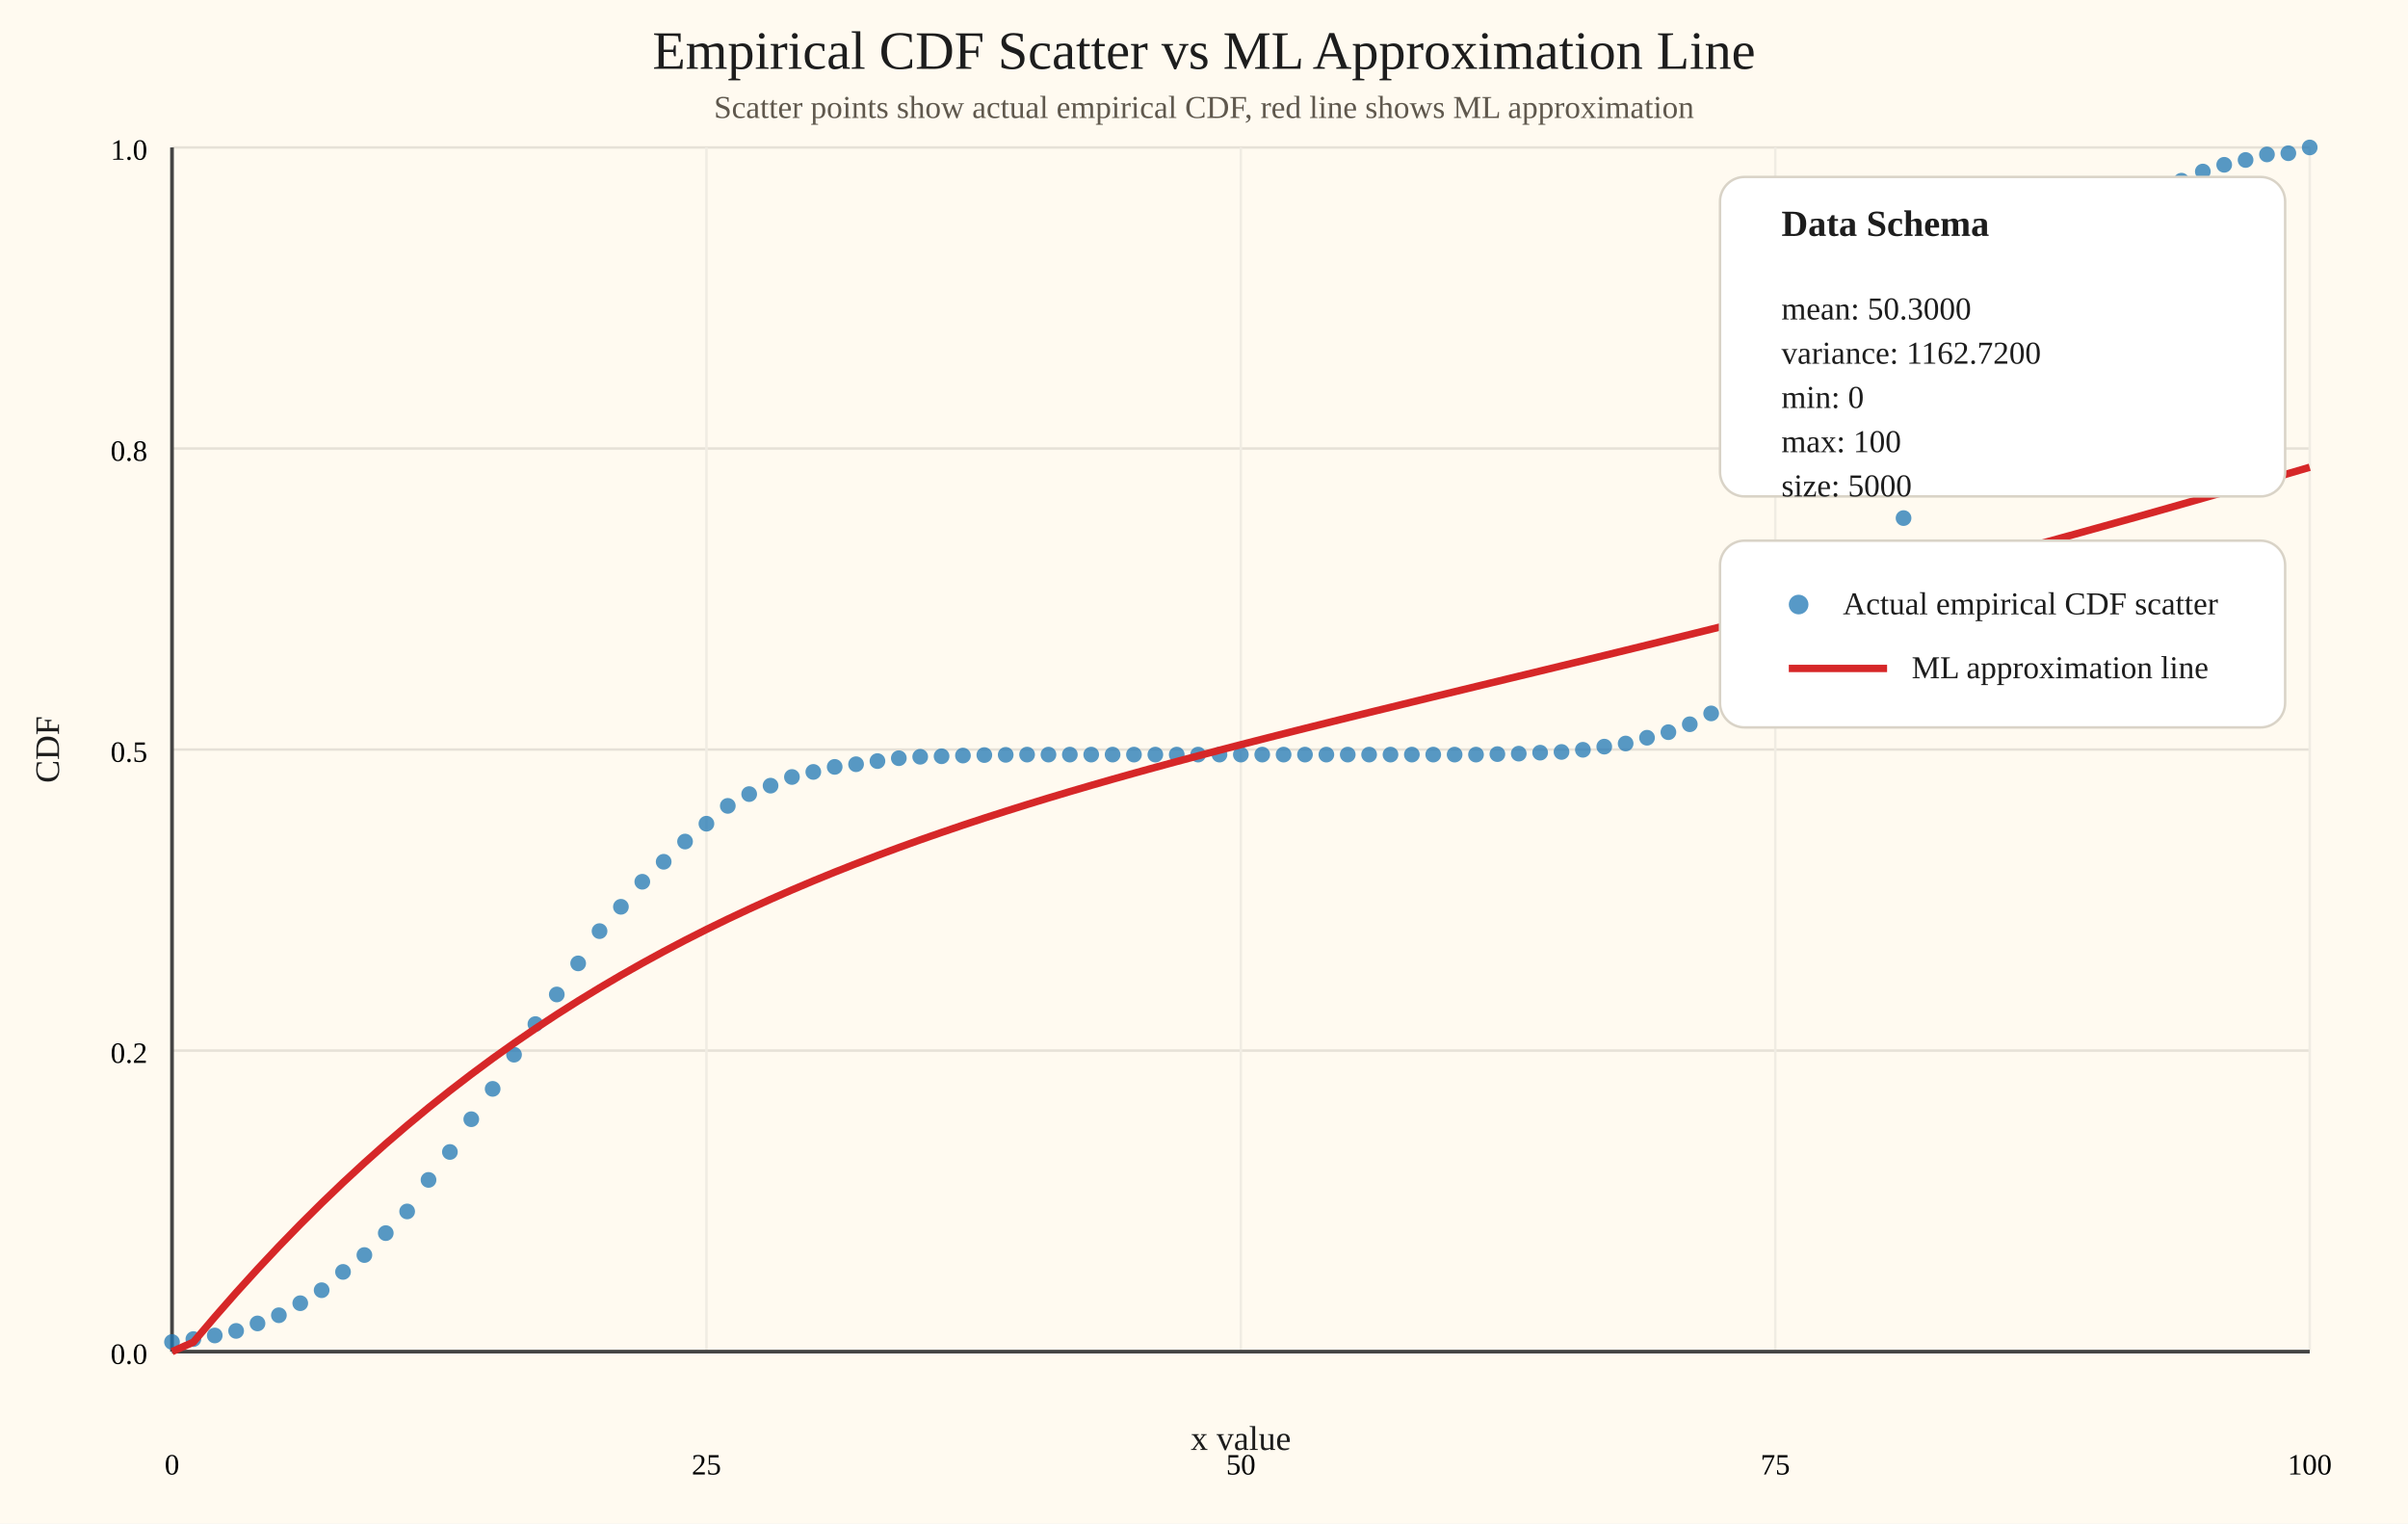
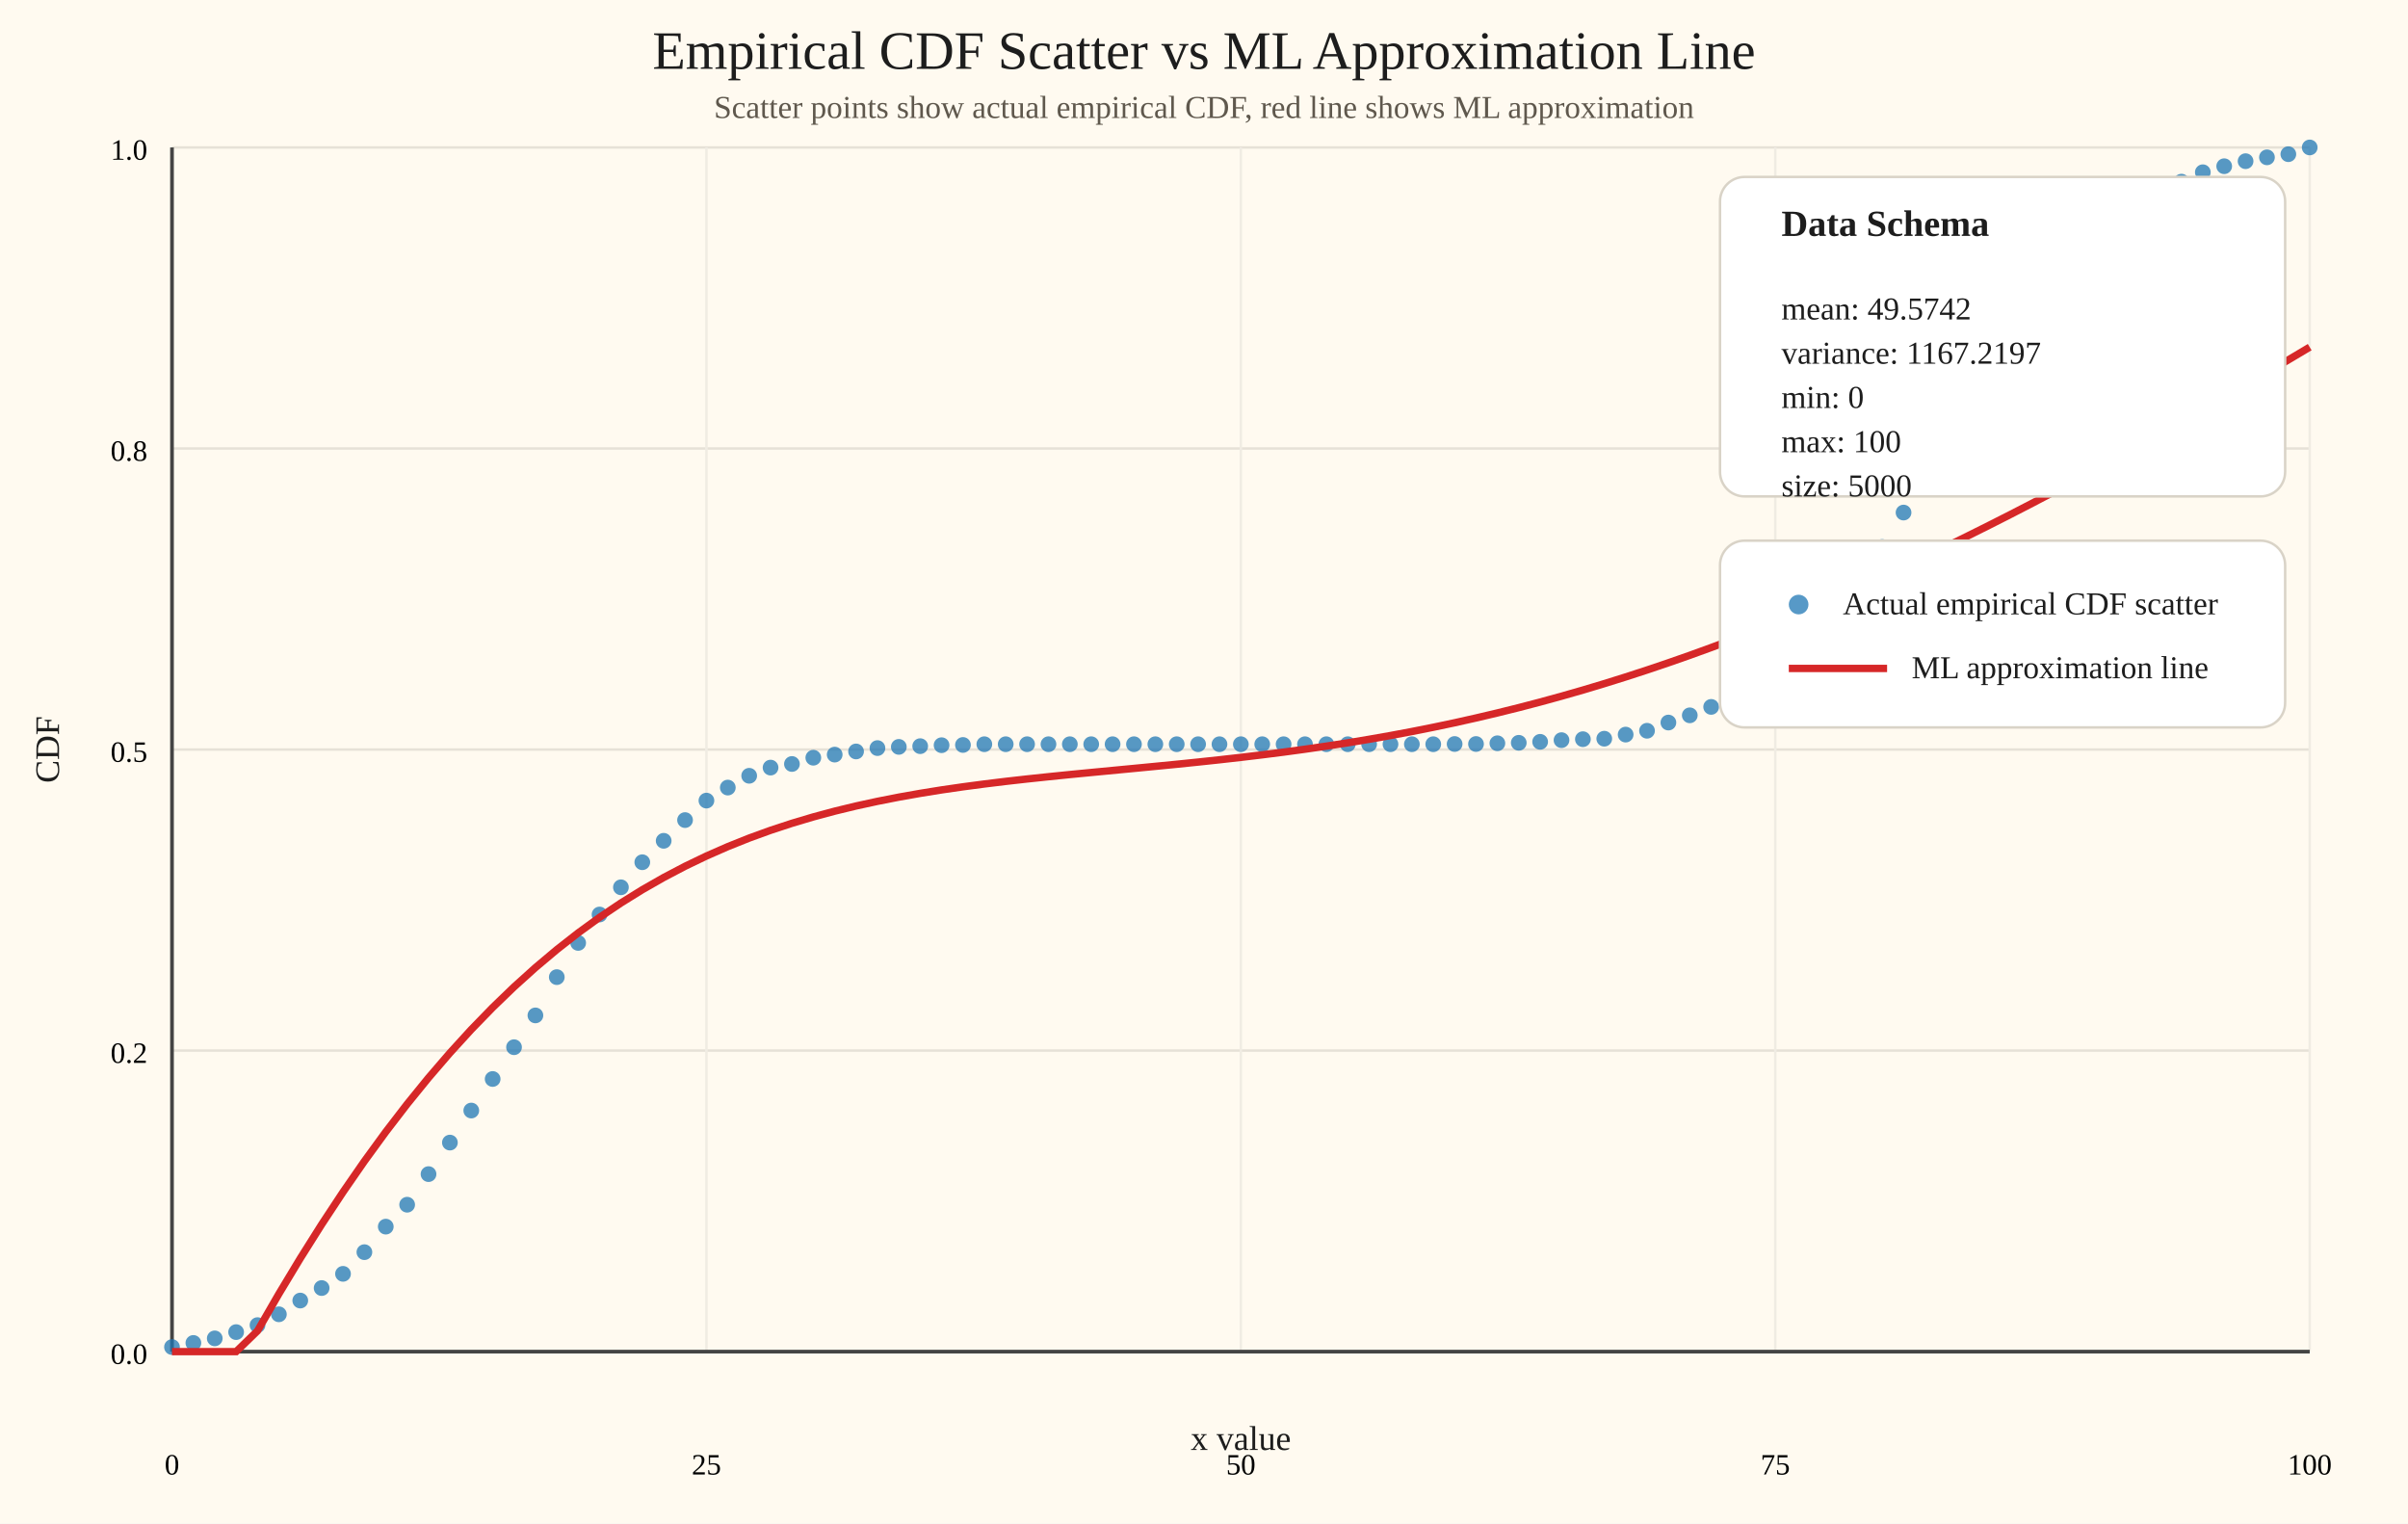
<svg xmlns="http://www.w3.org/2000/svg" width="980" height="620" viewBox="0 0 980 620">
  <rect width="100%" height="100%" fill="#fffaf0" />
  <text x="490.0" y="28" font-size="22" text-anchor="middle" fill="#1d1d1d">Empirical CDF Scatter vs ML Approximation Line</text>
  <text x="490.0" y="48" font-size="13" text-anchor="middle" fill="#5f584d">Scatter points show actual empirical CDF, red line shows ML approximation</text>
  <g>
    <line x1="70" y1="550.00" x2="940" y2="550.00" stroke="#e6e1d7" stroke-width="1" />
    <text x="60" y="555.00" font-size="12" text-anchor="end">0.0</text>
  </g>
  <g>
    <line x1="70" y1="427.50" x2="940" y2="427.50" stroke="#e6e1d7" stroke-width="1" />
    <text x="60" y="432.50" font-size="12" text-anchor="end">0.2</text>
  </g>
  <g>
    <line x1="70" y1="305.00" x2="940" y2="305.00" stroke="#e6e1d7" stroke-width="1" />
    <text x="60" y="310.00" font-size="12" text-anchor="end">0.5</text>
  </g>
  <g>
    <line x1="70" y1="182.50" x2="940" y2="182.50" stroke="#e6e1d7" stroke-width="1" />
    <text x="60" y="187.50" font-size="12" text-anchor="end">0.8</text>
  </g>
  <g>
    <line x1="70" y1="60.00" x2="940" y2="60.00" stroke="#e6e1d7" stroke-width="1" />
    <text x="60" y="65.00" font-size="12" text-anchor="end">1.0</text>
  </g>
  <g>
    <line x1="70.00" y1="60" x2="70.00" y2="550" stroke="#f0ece3" stroke-width="1" />
    <text x="70.00" y="600" font-size="12" text-anchor="middle">0</text>
  </g>
  <g>
    <line x1="287.50" y1="60" x2="287.50" y2="550" stroke="#f0ece3" stroke-width="1" />
    <text x="287.50" y="600" font-size="12" text-anchor="middle">25</text>
  </g>
  <g>
    <line x1="505.00" y1="60" x2="505.00" y2="550" stroke="#f0ece3" stroke-width="1" />
    <text x="505.00" y="600" font-size="12" text-anchor="middle">50</text>
  </g>
  <g>
    <line x1="722.50" y1="60" x2="722.50" y2="550" stroke="#f0ece3" stroke-width="1" />
    <text x="722.50" y="600" font-size="12" text-anchor="middle">75</text>
  </g>
  <g>
    <line x1="940.00" y1="60" x2="940.00" y2="550" stroke="#f0ece3" stroke-width="1" />
    <text x="940.00" y="600" font-size="12" text-anchor="middle">100</text>
  </g>
  <line x1="70" y1="60" x2="70" y2="550" stroke="#444" stroke-width="1.5" />
  <line x1="70" y1="550" x2="940" y2="550" stroke="#444" stroke-width="1.5" />
-   <circle cx="70.00" cy="546.08" r="3.2" fill="#1f77b4" fill-opacity="0.75" />
-   <circle cx="78.70" cy="544.90" r="3.2" fill="#1f77b4" fill-opacity="0.75" />
-   <circle cx="87.40" cy="543.43" r="3.2" fill="#1f77b4" fill-opacity="0.75" />
-   <circle cx="96.10" cy="541.57" r="3.2" fill="#1f77b4" fill-opacity="0.75" />
-   <circle cx="104.80" cy="538.53" r="3.2" fill="#1f77b4" fill-opacity="0.75" />
-   <circle cx="113.50" cy="535.20" r="3.2" fill="#1f77b4" fill-opacity="0.75" />
-   <circle cx="122.20" cy="530.30" r="3.2" fill="#1f77b4" fill-opacity="0.75" />
-   <circle cx="130.90" cy="525.01" r="3.2" fill="#1f77b4" fill-opacity="0.75" />
-   <circle cx="139.60" cy="517.56" r="3.2" fill="#1f77b4" fill-opacity="0.75" />
-   <circle cx="148.30" cy="510.70" r="3.2" fill="#1f77b4" fill-opacity="0.75" />
-   <circle cx="157.00" cy="501.78" r="3.2" fill="#1f77b4" fill-opacity="0.75" />
-   <circle cx="165.70" cy="492.96" r="3.2" fill="#1f77b4" fill-opacity="0.75" />
-   <circle cx="174.40" cy="480.13" r="3.2" fill="#1f77b4" fill-opacity="0.75" />
-   <circle cx="183.10" cy="468.76" r="3.2" fill="#1f77b4" fill-opacity="0.75" />
-   <circle cx="191.80" cy="455.43" r="3.2" fill="#1f77b4" fill-opacity="0.75" />
-   <circle cx="200.50" cy="443.08" r="3.2" fill="#1f77b4" fill-opacity="0.75" />
-   <circle cx="209.20" cy="429.17" r="3.2" fill="#1f77b4" fill-opacity="0.75" />
-   <circle cx="217.90" cy="416.72" r="3.2" fill="#1f77b4" fill-opacity="0.75" />
-   <circle cx="226.60" cy="404.67" r="3.2" fill="#1f77b4" fill-opacity="0.75" />
-   <circle cx="235.30" cy="392.02" r="3.2" fill="#1f77b4" fill-opacity="0.75" />
-   <circle cx="244.00" cy="378.89" r="3.2" fill="#1f77b4" fill-opacity="0.75" />
-   <circle cx="252.70" cy="368.99" r="3.2" fill="#1f77b4" fill-opacity="0.75" />
-   <circle cx="261.40" cy="358.80" r="3.2" fill="#1f77b4" fill-opacity="0.75" />
-   <circle cx="270.10" cy="350.67" r="3.2" fill="#1f77b4" fill-opacity="0.75" />
-   <circle cx="278.80" cy="342.44" r="3.2" fill="#1f77b4" fill-opacity="0.75" />
-   <circle cx="287.50" cy="335.18" r="3.2" fill="#1f77b4" fill-opacity="0.75" />
-   <circle cx="296.20" cy="327.93" r="3.2" fill="#1f77b4" fill-opacity="0.75" />
-   <circle cx="304.90" cy="323.13" r="3.2" fill="#1f77b4" fill-opacity="0.75" />
-   <circle cx="313.60" cy="319.70" r="3.2" fill="#1f77b4" fill-opacity="0.75" />
-   <circle cx="322.30" cy="316.17" r="3.2" fill="#1f77b4" fill-opacity="0.75" />
-   <circle cx="331.00" cy="314.11" r="3.2" fill="#1f77b4" fill-opacity="0.75" />
-   <circle cx="339.70" cy="312.06" r="3.2" fill="#1f77b4" fill-opacity="0.75" />
-   <circle cx="348.40" cy="310.98" r="3.2" fill="#1f77b4" fill-opacity="0.75" />
-   <circle cx="357.10" cy="309.70" r="3.2" fill="#1f77b4" fill-opacity="0.75" />
-   <circle cx="365.80" cy="308.53" r="3.2" fill="#1f77b4" fill-opacity="0.75" />
-   <circle cx="374.50" cy="307.94" r="3.2" fill="#1f77b4" fill-opacity="0.75" />
-   <circle cx="383.20" cy="307.74" r="3.2" fill="#1f77b4" fill-opacity="0.75" />
-   <circle cx="391.90" cy="307.45" r="3.2" fill="#1f77b4" fill-opacity="0.75" />
-   <circle cx="400.60" cy="307.25" r="3.2" fill="#1f77b4" fill-opacity="0.75" />
-   <circle cx="409.30" cy="307.16" r="3.2" fill="#1f77b4" fill-opacity="0.75" />
-   <circle cx="418.00" cy="307.06" r="3.2" fill="#1f77b4" fill-opacity="0.75" />
-   <circle cx="426.70" cy="307.06" r="3.2" fill="#1f77b4" fill-opacity="0.75" />
-   <circle cx="435.40" cy="307.06" r="3.2" fill="#1f77b4" fill-opacity="0.75" />
-   <circle cx="444.10" cy="307.06" r="3.2" fill="#1f77b4" fill-opacity="0.75" />
-   <circle cx="452.80" cy="307.06" r="3.2" fill="#1f77b4" fill-opacity="0.75" />
-   <circle cx="461.50" cy="307.06" r="3.2" fill="#1f77b4" fill-opacity="0.75" />
-   <circle cx="470.20" cy="307.06" r="3.2" fill="#1f77b4" fill-opacity="0.75" />
-   <circle cx="478.90" cy="307.06" r="3.2" fill="#1f77b4" fill-opacity="0.75" />
-   <circle cx="487.60" cy="307.06" r="3.2" fill="#1f77b4" fill-opacity="0.75" />
-   <circle cx="496.30" cy="307.06" r="3.2" fill="#1f77b4" fill-opacity="0.75" />
-   <circle cx="505.00" cy="307.06" r="3.2" fill="#1f77b4" fill-opacity="0.75" />
-   <circle cx="513.70" cy="307.06" r="3.2" fill="#1f77b4" fill-opacity="0.75" />
-   <circle cx="522.40" cy="307.06" r="3.2" fill="#1f77b4" fill-opacity="0.75" />
-   <circle cx="531.10" cy="307.06" r="3.2" fill="#1f77b4" fill-opacity="0.75" />
-   <circle cx="539.80" cy="307.06" r="3.2" fill="#1f77b4" fill-opacity="0.75" />
-   <circle cx="548.50" cy="307.06" r="3.2" fill="#1f77b4" fill-opacity="0.75" />
-   <circle cx="557.20" cy="307.06" r="3.2" fill="#1f77b4" fill-opacity="0.75" />
-   <circle cx="565.90" cy="307.06" r="3.2" fill="#1f77b4" fill-opacity="0.75" />
-   <circle cx="574.60" cy="307.06" r="3.2" fill="#1f77b4" fill-opacity="0.75" />
-   <circle cx="583.30" cy="307.06" r="3.2" fill="#1f77b4" fill-opacity="0.75" />
-   <circle cx="592.00" cy="307.06" r="3.2" fill="#1f77b4" fill-opacity="0.75" />
-   <circle cx="600.70" cy="307.06" r="3.2" fill="#1f77b4" fill-opacity="0.75" />
-   <circle cx="609.40" cy="306.86" r="3.2" fill="#1f77b4" fill-opacity="0.75" />
-   <circle cx="618.10" cy="306.67" r="3.2" fill="#1f77b4" fill-opacity="0.75" />
-   <circle cx="626.80" cy="306.27" r="3.2" fill="#1f77b4" fill-opacity="0.75" />
-   <circle cx="635.50" cy="305.98" r="3.2" fill="#1f77b4" fill-opacity="0.75" />
-   <circle cx="644.20" cy="305.10" r="3.2" fill="#1f77b4" fill-opacity="0.75" />
-   <circle cx="652.90" cy="303.82" r="3.2" fill="#1f77b4" fill-opacity="0.75" />
-   <circle cx="661.60" cy="302.55" r="3.2" fill="#1f77b4" fill-opacity="0.75" />
-   <circle cx="670.30" cy="300.20" r="3.2" fill="#1f77b4" fill-opacity="0.75" />
-   <circle cx="679.00" cy="297.94" r="3.2" fill="#1f77b4" fill-opacity="0.75" />
-   <circle cx="687.70" cy="294.71" r="3.2" fill="#1f77b4" fill-opacity="0.75" />
-   <circle cx="696.40" cy="290.30" r="3.2" fill="#1f77b4" fill-opacity="0.75" />
-   <circle cx="705.10" cy="285.69" r="3.2" fill="#1f77b4" fill-opacity="0.75" />
-   <circle cx="713.80" cy="280.70" r="3.2" fill="#1f77b4" fill-opacity="0.75" />
-   <circle cx="722.50" cy="272.95" r="3.2" fill="#1f77b4" fill-opacity="0.75" />
-   <circle cx="731.20" cy="264.62" r="3.2" fill="#1f77b4" fill-opacity="0.75" />
-   <circle cx="739.90" cy="255.90" r="3.2" fill="#1f77b4" fill-opacity="0.75" />
-   <circle cx="748.60" cy="246.20" r="3.2" fill="#1f77b4" fill-opacity="0.75" />
-   <circle cx="757.30" cy="235.03" r="3.2" fill="#1f77b4" fill-opacity="0.75" />
-   <circle cx="766.00" cy="223.76" r="3.2" fill="#1f77b4" fill-opacity="0.75" />
-   <circle cx="774.70" cy="210.82" r="3.2" fill="#1f77b4" fill-opacity="0.75" />
-   <circle cx="783.40" cy="197.79" r="3.2" fill="#1f77b4" fill-opacity="0.75" />
-   <circle cx="792.10" cy="182.89" r="3.2" fill="#1f77b4" fill-opacity="0.75" />
-   <circle cx="800.80" cy="169.47" r="3.2" fill="#1f77b4" fill-opacity="0.75" />
-   <circle cx="809.50" cy="156.24" r="3.2" fill="#1f77b4" fill-opacity="0.75" />
-   <circle cx="818.20" cy="143.79" r="3.2" fill="#1f77b4" fill-opacity="0.75" />
-   <circle cx="826.90" cy="131.25" r="3.2" fill="#1f77b4" fill-opacity="0.75" />
-   <circle cx="835.60" cy="119.78" r="3.2" fill="#1f77b4" fill-opacity="0.75" />
-   <circle cx="844.30" cy="108.80" r="3.2" fill="#1f77b4" fill-opacity="0.75" />
-   <circle cx="853.00" cy="99.49" r="3.2" fill="#1f77b4" fill-opacity="0.75" />
-   <circle cx="861.70" cy="90.77" r="3.2" fill="#1f77b4" fill-opacity="0.75" />
-   <circle cx="870.40" cy="83.23" r="3.2" fill="#1f77b4" fill-opacity="0.75" />
-   <circle cx="879.10" cy="78.62" r="3.2" fill="#1f77b4" fill-opacity="0.75" />
-   <circle cx="887.80" cy="73.52" r="3.2" fill="#1f77b4" fill-opacity="0.75" />
-   <circle cx="896.50" cy="69.80" r="3.2" fill="#1f77b4" fill-opacity="0.75" />
-   <circle cx="905.20" cy="67.06" r="3.2" fill="#1f77b4" fill-opacity="0.75" />
-   <circle cx="913.90" cy="65.10" r="3.2" fill="#1f77b4" fill-opacity="0.75" />
-   <circle cx="922.60" cy="62.84" r="3.2" fill="#1f77b4" fill-opacity="0.75" />
-   <circle cx="931.30" cy="62.35" r="3.2" fill="#1f77b4" fill-opacity="0.75" />
+   <circle cx="70.00" cy="548.14" r="3.2" fill="#1f77b4" fill-opacity="0.75" />
+   <circle cx="78.70" cy="546.47" r="3.2" fill="#1f77b4" fill-opacity="0.75" />
+   <circle cx="87.40" cy="544.61" r="3.2" fill="#1f77b4" fill-opacity="0.75" />
+   <circle cx="96.10" cy="542.06" r="3.2" fill="#1f77b4" fill-opacity="0.75" />
+   <circle cx="104.80" cy="539.22" r="3.2" fill="#1f77b4" fill-opacity="0.75" />
+   <circle cx="113.50" cy="534.81" r="3.2" fill="#1f77b4" fill-opacity="0.75" />
+   <circle cx="122.20" cy="529.22" r="3.2" fill="#1f77b4" fill-opacity="0.75" />
+   <circle cx="130.90" cy="524.13" r="3.2" fill="#1f77b4" fill-opacity="0.75" />
+   <circle cx="139.60" cy="518.35" r="3.2" fill="#1f77b4" fill-opacity="0.75" />
+   <circle cx="148.30" cy="509.53" r="3.2" fill="#1f77b4" fill-opacity="0.75" />
+   <circle cx="157.00" cy="499.14" r="3.2" fill="#1f77b4" fill-opacity="0.75" />
+   <circle cx="165.70" cy="490.22" r="3.2" fill="#1f77b4" fill-opacity="0.75" />
+   <circle cx="174.40" cy="477.77" r="3.2" fill="#1f77b4" fill-opacity="0.75" />
+   <circle cx="183.10" cy="464.94" r="3.2" fill="#1f77b4" fill-opacity="0.75" />
+   <circle cx="191.80" cy="451.90" r="3.2" fill="#1f77b4" fill-opacity="0.75" />
+   <circle cx="200.50" cy="439.06" r="3.2" fill="#1f77b4" fill-opacity="0.75" />
+   <circle cx="209.20" cy="426.13" r="3.2" fill="#1f77b4" fill-opacity="0.75" />
+   <circle cx="217.90" cy="413.19" r="3.2" fill="#1f77b4" fill-opacity="0.75" />
+   <circle cx="226.60" cy="397.61" r="3.2" fill="#1f77b4" fill-opacity="0.75" />
+   <circle cx="235.30" cy="383.69" r="3.2" fill="#1f77b4" fill-opacity="0.75" />
+   <circle cx="244.00" cy="372.13" r="3.2" fill="#1f77b4" fill-opacity="0.75" />
+   <circle cx="252.70" cy="361.06" r="3.2" fill="#1f77b4" fill-opacity="0.75" />
+   <circle cx="261.40" cy="350.86" r="3.2" fill="#1f77b4" fill-opacity="0.75" />
+   <circle cx="270.10" cy="342.14" r="3.2" fill="#1f77b4" fill-opacity="0.75" />
+   <circle cx="278.80" cy="333.71" r="3.2" fill="#1f77b4" fill-opacity="0.75" />
+   <circle cx="287.50" cy="325.78" r="3.2" fill="#1f77b4" fill-opacity="0.75" />
+   <circle cx="296.20" cy="320.48" r="3.2" fill="#1f77b4" fill-opacity="0.75" />
+   <circle cx="304.90" cy="315.68" r="3.2" fill="#1f77b4" fill-opacity="0.75" />
+   <circle cx="313.60" cy="312.35" r="3.2" fill="#1f77b4" fill-opacity="0.75" />
+   <circle cx="322.30" cy="310.88" r="3.2" fill="#1f77b4" fill-opacity="0.75" />
+   <circle cx="331.00" cy="308.33" r="3.2" fill="#1f77b4" fill-opacity="0.75" />
+   <circle cx="339.70" cy="307.06" r="3.2" fill="#1f77b4" fill-opacity="0.75" />
+   <circle cx="348.40" cy="305.78" r="3.2" fill="#1f77b4" fill-opacity="0.75" />
+   <circle cx="357.10" cy="304.41" r="3.2" fill="#1f77b4" fill-opacity="0.75" />
+   <circle cx="365.80" cy="303.92" r="3.2" fill="#1f77b4" fill-opacity="0.75" />
+   <circle cx="374.50" cy="303.63" r="3.2" fill="#1f77b4" fill-opacity="0.75" />
+   <circle cx="383.20" cy="303.24" r="3.2" fill="#1f77b4" fill-opacity="0.75" />
+   <circle cx="391.90" cy="303.14" r="3.2" fill="#1f77b4" fill-opacity="0.75" />
+   <circle cx="400.60" cy="302.84" r="3.2" fill="#1f77b4" fill-opacity="0.75" />
+   <circle cx="409.30" cy="302.84" r="3.2" fill="#1f77b4" fill-opacity="0.75" />
+   <circle cx="418.00" cy="302.84" r="3.2" fill="#1f77b4" fill-opacity="0.75" />
+   <circle cx="426.70" cy="302.84" r="3.2" fill="#1f77b4" fill-opacity="0.75" />
+   <circle cx="435.40" cy="302.84" r="3.2" fill="#1f77b4" fill-opacity="0.75" />
+   <circle cx="444.10" cy="302.84" r="3.2" fill="#1f77b4" fill-opacity="0.75" />
+   <circle cx="452.80" cy="302.84" r="3.2" fill="#1f77b4" fill-opacity="0.75" />
+   <circle cx="461.50" cy="302.84" r="3.2" fill="#1f77b4" fill-opacity="0.75" />
+   <circle cx="470.20" cy="302.84" r="3.2" fill="#1f77b4" fill-opacity="0.75" />
+   <circle cx="478.90" cy="302.84" r="3.2" fill="#1f77b4" fill-opacity="0.75" />
+   <circle cx="487.60" cy="302.84" r="3.2" fill="#1f77b4" fill-opacity="0.75" />
+   <circle cx="496.30" cy="302.84" r="3.2" fill="#1f77b4" fill-opacity="0.75" />
+   <circle cx="505.00" cy="302.84" r="3.2" fill="#1f77b4" fill-opacity="0.75" />
+   <circle cx="513.70" cy="302.84" r="3.2" fill="#1f77b4" fill-opacity="0.75" />
+   <circle cx="522.40" cy="302.84" r="3.2" fill="#1f77b4" fill-opacity="0.75" />
+   <circle cx="531.10" cy="302.84" r="3.2" fill="#1f77b4" fill-opacity="0.75" />
+   <circle cx="539.80" cy="302.84" r="3.2" fill="#1f77b4" fill-opacity="0.75" />
+   <circle cx="548.50" cy="302.84" r="3.2" fill="#1f77b4" fill-opacity="0.75" />
+   <circle cx="557.20" cy="302.84" r="3.2" fill="#1f77b4" fill-opacity="0.75" />
+   <circle cx="565.90" cy="302.84" r="3.2" fill="#1f77b4" fill-opacity="0.75" />
+   <circle cx="574.60" cy="302.84" r="3.2" fill="#1f77b4" fill-opacity="0.75" />
+   <circle cx="583.30" cy="302.84" r="3.2" fill="#1f77b4" fill-opacity="0.75" />
+   <circle cx="592.00" cy="302.75" r="3.2" fill="#1f77b4" fill-opacity="0.75" />
+   <circle cx="600.70" cy="302.75" r="3.2" fill="#1f77b4" fill-opacity="0.75" />
+   <circle cx="609.40" cy="302.45" r="3.2" fill="#1f77b4" fill-opacity="0.75" />
+   <circle cx="618.10" cy="302.26" r="3.2" fill="#1f77b4" fill-opacity="0.75" />
+   <circle cx="626.80" cy="301.86" r="3.2" fill="#1f77b4" fill-opacity="0.75" />
+   <circle cx="635.50" cy="301.18" r="3.2" fill="#1f77b4" fill-opacity="0.75" />
+   <circle cx="644.20" cy="300.79" r="3.2" fill="#1f77b4" fill-opacity="0.75" />
+   <circle cx="652.90" cy="300.59" r="3.2" fill="#1f77b4" fill-opacity="0.75" />
+   <circle cx="661.60" cy="298.92" r="3.2" fill="#1f77b4" fill-opacity="0.75" />
+   <circle cx="670.30" cy="297.36" r="3.2" fill="#1f77b4" fill-opacity="0.75" />
+   <circle cx="679.00" cy="294.02" r="3.2" fill="#1f77b4" fill-opacity="0.75" />
+   <circle cx="687.70" cy="291.08" r="3.2" fill="#1f77b4" fill-opacity="0.75" />
+   <circle cx="696.40" cy="287.65" r="3.2" fill="#1f77b4" fill-opacity="0.75" />
+   <circle cx="705.10" cy="282.85" r="3.2" fill="#1f77b4" fill-opacity="0.75" />
+   <circle cx="713.80" cy="277.46" r="3.2" fill="#1f77b4" fill-opacity="0.75" />
+   <circle cx="722.50" cy="272.17" r="3.2" fill="#1f77b4" fill-opacity="0.75" />
+   <circle cx="731.20" cy="263.15" r="3.2" fill="#1f77b4" fill-opacity="0.75" />
+   <circle cx="739.90" cy="254.33" r="3.2" fill="#1f77b4" fill-opacity="0.75" />
+   <circle cx="748.60" cy="244.34" r="3.2" fill="#1f77b4" fill-opacity="0.75" />
+   <circle cx="757.30" cy="234.15" r="3.2" fill="#1f77b4" fill-opacity="0.75" />
+   <circle cx="766.00" cy="222.58" r="3.2" fill="#1f77b4" fill-opacity="0.75" />
+   <circle cx="774.70" cy="208.57" r="3.2" fill="#1f77b4" fill-opacity="0.75" />
+   <circle cx="783.40" cy="193.28" r="3.2" fill="#1f77b4" fill-opacity="0.75" />
+   <circle cx="792.10" cy="178.87" r="3.2" fill="#1f77b4" fill-opacity="0.75" />
+   <circle cx="800.80" cy="164.47" r="3.2" fill="#1f77b4" fill-opacity="0.75" />
+   <circle cx="809.50" cy="151.04" r="3.2" fill="#1f77b4" fill-opacity="0.75" />
+   <circle cx="818.20" cy="137.62" r="3.2" fill="#1f77b4" fill-opacity="0.75" />
+   <circle cx="826.90" cy="125.56" r="3.2" fill="#1f77b4" fill-opacity="0.75" />
+   <circle cx="835.60" cy="114.98" r="3.2" fill="#1f77b4" fill-opacity="0.75" />
+   <circle cx="844.30" cy="104.69" r="3.2" fill="#1f77b4" fill-opacity="0.75" />
+   <circle cx="853.00" cy="97.14" r="3.2" fill="#1f77b4" fill-opacity="0.75" />
+   <circle cx="861.70" cy="88.13" r="3.2" fill="#1f77b4" fill-opacity="0.75" />
+   <circle cx="870.40" cy="82.64" r="3.2" fill="#1f77b4" fill-opacity="0.75" />
+   <circle cx="879.10" cy="78.33" r="3.2" fill="#1f77b4" fill-opacity="0.75" />
+   <circle cx="887.80" cy="73.92" r="3.2" fill="#1f77b4" fill-opacity="0.75" />
+   <circle cx="896.50" cy="70.09" r="3.2" fill="#1f77b4" fill-opacity="0.75" />
+   <circle cx="905.20" cy="67.64" r="3.2" fill="#1f77b4" fill-opacity="0.75" />
+   <circle cx="913.90" cy="65.59" r="3.2" fill="#1f77b4" fill-opacity="0.75" />
+   <circle cx="922.60" cy="64.02" r="3.2" fill="#1f77b4" fill-opacity="0.75" />
+   <circle cx="931.30" cy="62.74" r="3.2" fill="#1f77b4" fill-opacity="0.75" />
  <circle cx="940.00" cy="60.00" r="3.2" fill="#1f77b4" fill-opacity="0.75" />
-   <polyline fill="none" stroke="#d62728" stroke-width="3" points="70.00,550.00 78.70,546.15 87.40,535.91 96.10,526.00 104.80,516.42 113.50,507.16 122.20,498.21 130.90,489.57 139.60,481.23 148.30,473.19 157.00,465.43 165.70,457.96 174.40,450.75 183.10,443.82 191.80,437.14 200.50,430.70 209.20,424.51 217.90,418.55 226.60,412.81 235.30,407.29 244.00,401.98 252.70,396.86 261.40,391.94 270.10,387.19 278.80,382.62 287.50,378.22 296.20,373.98 304.90,369.89 313.60,365.94 322.30,362.13 331.00,358.45 339.70,354.89 348.40,351.45 357.10,348.12 365.80,344.89 374.50,341.76 383.20,338.73 391.90,335.77 400.60,332.90 409.30,330.11 418.00,327.38 426.70,324.72 435.40,322.12 444.10,319.58 452.80,317.09 461.50,314.65 470.20,312.25 478.90,309.89 487.60,307.57 496.30,305.28 505.00,303.02 513.70,300.79 522.40,298.58 531.10,296.39 539.80,294.23 548.50,292.07 557.20,289.93 565.90,287.81 574.60,285.69 583.30,283.57 592.00,281.47 600.70,279.36 609.40,277.26 618.10,275.16 626.80,273.06 635.50,270.95 644.20,268.84 652.90,266.73 661.60,264.61 670.30,262.48 679.00,260.34 687.70,258.19 696.40,256.04 705.10,253.87 713.80,251.69 722.50,249.50 731.20,247.30 739.90,245.09 748.60,242.86 757.30,240.62 766.00,238.36 774.70,236.09 783.40,233.81 792.10,231.51 800.80,229.19 809.50,226.86 818.20,224.52 826.90,222.16 835.60,219.79 844.30,217.40 853.00,214.99 861.70,212.57 870.40,210.14 879.10,207.69 887.80,205.22 896.50,202.74 905.20,200.25 913.90,197.74 922.60,195.22 931.30,192.69 940.00,190.14" />
+   <polyline fill="none" stroke="#d62728" stroke-width="3" points="70.00,550.00 78.70,550.00 87.40,550.00 96.10,550.00 104.80,541.56 113.50,526.50 122.20,512.07 130.90,498.26 139.60,485.08 148.30,472.52 157.00,460.59 165.70,449.28 174.40,438.57 183.10,428.46 191.80,418.93 200.50,409.98 209.20,401.59 217.90,393.75 226.60,386.43 235.30,379.62 244.00,373.30 252.70,367.45 261.40,362.05 270.10,357.08 278.80,352.51 287.50,348.33 296.20,344.51 304.90,341.03 313.60,337.87 322.30,335.01 331.00,332.42 339.70,330.08 348.40,327.97 357.10,326.08 365.80,324.37 374.50,322.83 383.20,321.43 391.90,320.17 400.60,319.02 409.30,317.96 418.00,316.98 426.70,316.06 435.40,315.18 444.10,314.34 452.80,313.51 461.50,312.68 470.20,311.84 478.90,310.99 487.60,310.10 496.30,309.17 505.00,308.19 513.70,307.15 522.40,306.05 531.10,304.87 539.80,303.61 548.50,302.27 557.20,300.83 565.90,299.30 574.60,297.67 583.30,295.94 592.00,294.11 600.70,292.16 609.40,290.11 618.10,287.95 626.80,285.68 635.50,283.29 644.20,280.80 652.90,278.19 661.60,275.47 670.30,272.64 679.00,269.70 687.70,266.66 696.40,263.50 705.10,260.25 713.80,256.89 722.50,253.42 731.20,249.86 739.90,246.21 748.60,242.45 757.30,238.61 766.00,234.68 774.70,230.66 783.40,226.55 792.10,222.37 800.80,218.10 809.50,213.76 818.20,209.35 826.90,204.86 835.60,200.31 844.30,195.69 853.00,191.00 861.70,186.26 870.40,181.46 879.10,176.60 887.80,171.69 896.50,166.73 905.20,161.73 913.90,156.67 922.60,151.58 931.30,146.44 940.00,141.26" />
  <rect x="700" y="72" width="230" height="130" fill="#ffffff" stroke="#d9d3c7" rx="10" />
  <text x="725" y="96" font-size="15" font-weight="bold" fill="#1d1d1d">Data Schema</text>
-   <text x="725" y="130" font-size="13" fill="#1d1d1d">mean: 50.3000</text>
-   <text x="725" y="148" font-size="13" fill="#1d1d1d">variance: 1162.7200</text>
+   <text x="725" y="130" font-size="13" fill="#1d1d1d">mean: 49.5742</text>
+   <text x="725" y="148" font-size="13" fill="#1d1d1d">variance: 1167.2197</text>
  <text x="725" y="166" font-size="13" fill="#1d1d1d">min: 0</text>
  <text x="725" y="184" font-size="13" fill="#1d1d1d">max: 100</text>
  <text x="725" y="202" font-size="13" fill="#1d1d1d">size: 5000</text>
  <rect x="700" y="220" width="230" height="76" fill="#ffffff" stroke="#d9d3c7" rx="10" />
  <circle cx="732" cy="246" r="4" fill="#1f77b4" fill-opacity="0.75" />
  <text x="750" y="250" font-size="13" fill="#1d1d1d">Actual empirical CDF scatter</text>
  <line x1="728" y1="272" x2="768" y2="272" stroke="#d62728" stroke-width="3" />
  <text x="778" y="276" font-size="13" fill="#1d1d1d">ML approximation line</text>
  <text x="505.0" y="590" font-size="14" text-anchor="middle" fill="#1d1d1d">x value</text>
  <text x="24" y="305.0" font-size="14" text-anchor="middle" fill="#1d1d1d" transform="rotate(-90 24 305.0)">CDF</text>
</svg>
